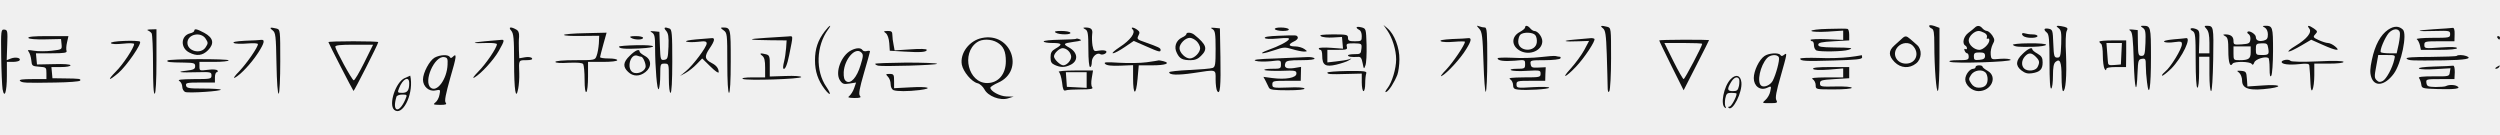
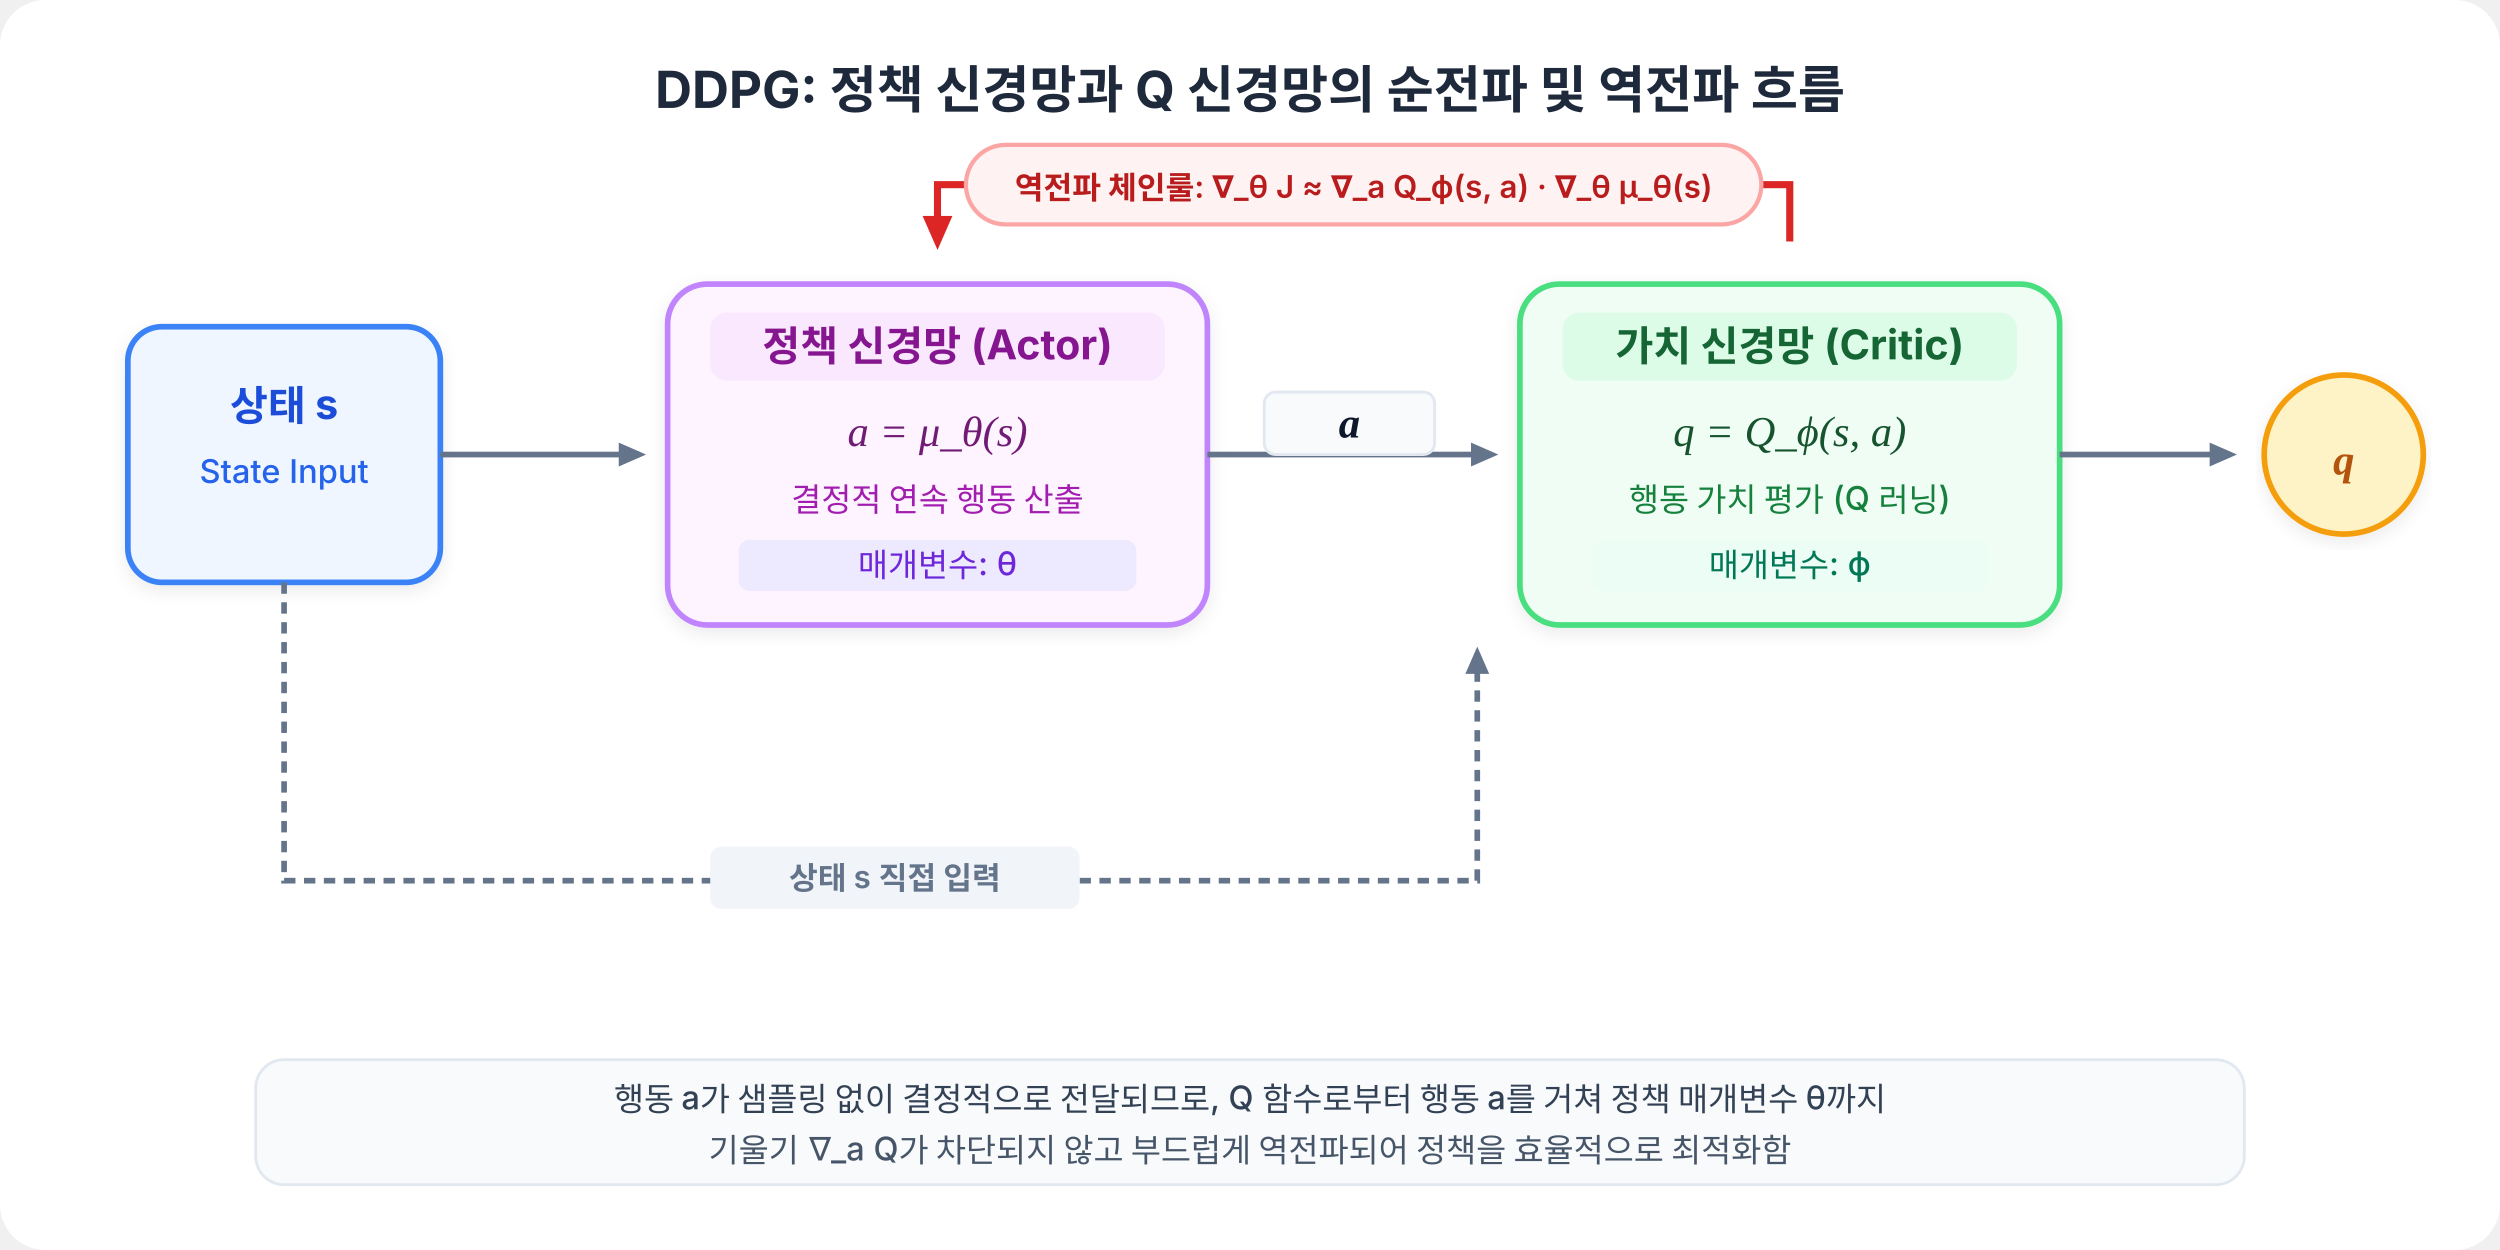
- <svg xmlns="http://www.w3.org/2000/svg" version="1.0" width="1454pt" height="78pt" viewBox="0 0 1454 78">
-   <g fill="none" stroke="none" transform="translate(0,78) scale(0.1,-0.1)">
-     <g fill="#111111">
-       <path d="M11220 629 c0 -5 7 -12 15 -15 12 -5 15 -25 15 -93 0 -134 12 -284 21 -269 5 7 9 92 9 190 l0 176 -30 11 c-19 6 -30 6 -30 0z" />
-       <path d="M4796 597 c-39 -51 -56 -101 -56 -167 0 -66 17 -116 56 -168 35 -45 42 -34 10 13 -64 93 -59 238 10 333 26 35 8 26 -20 -11z" />
-       <path d="M7890 620 c0 -4 7 -10 15 -14 9 -3 15 -18 15 -36 0 -28 -2 -30 -40 -30 -33 0 -40 3 -40 20 0 18 -7 20 -87 20 -66 -1 -83 -3 -70 -11 10 -6 41 -9 70 -7 l52 3 3 -34 3 -34 -70 5 c-39 3 -71 1 -71 -3 0 -5 5 -9 10 -9 6 0 10 -15 10 -34 0 -55 19 -67 82 -52 29 7 62 18 73 25 20 13 20 13 0 6 -11 -4 -44 -9 -72 -12 l-53 -6 0 37 0 36 59 0 c53 0 59 2 54 19 -4 17 1 19 42 19 45 -1 46 -2 43 -32 -3 -29 -6 -31 -40 -31 -21 0 -38 -3 -38 -7 0 -8 20 -11 56 -9 17 2 23 -5 29 -36 7 -36 8 -37 16 -14 6 14 8 67 7 120 -3 94 -3 95 -30 102 -16 4 -28 4 -28 -1z" />
-       <path d="M8069 602 c29 -42 51 -113 51 -167 0 -54 -24 -135 -51 -169 -12 -15 -15 -24 -7 -21 16 6 47 55 65 100 6 16 12 57 12 90 1 67 -29 146 -69 180 l-24 20 23 -33z" />
-       <path d="M8604 612 c16 -18 19 -44 24 -196 3 -97 9 -173 13 -170 5 3 9 88 9 190 0 152 -2 184 -14 184 -8 0 -23 3 -33 7 -17 6 -17 5 1 -15z" />
-       <path d="M8870 620 c0 -5 -13 -16 -29 -25 -53 -27 -52 -83 1 -111 56 -29 128 3 128 56 0 26 -26 60 -47 60 -6 0 -16 7 -23 15 -14 17 -30 20 -30 5z m59 -44 c7 -8 11 -27 9 -43 -7 -59 -108 -55 -108 5 0 15 5 33 12 40 17 17 73 15 87 -2z" />
-       <path d="M9322 616 c15 -11 19 -35 23 -152 2 -76 5 -159 5 -184 0 -33 3 -41 10 -30 5 8 10 94 10 191 0 175 0 177 -22 183 -36 9 -45 7 -26 -8z" />
-       <path d="M11485 619 c-5 -5 -22 -19 -37 -30 -28 -21 -38 -62 -18 -74 6 -3 10 -11 10 -16 0 -6 -4 -7 -10 -4 -6 3 -7 -1 -4 -9 3 -9 10 -16 15 -16 5 0 9 -9 9 -20 0 -18 -7 -20 -62 -20 -39 0 -57 -4 -48 -9 22 -12 361 -1 354 11 -4 6 -30 8 -60 6 -53 -5 -53 -5 -56 26 -2 17 4 43 11 57 13 24 13 29 -2 53 -10 14 -24 26 -31 26 -7 0 -19 7 -26 15 -14 17 -30 19 -45 4z m56 -30 c12 -6 18 -17 15 -25 -3 -9 -1 -12 4 -9 6 3 10 -1 10 -9 0 -22 -36 -56 -58 -56 -29 0 -62 29 -62 55 0 24 33 55 58 55 7 0 22 -5 33 -11z m4 -134 c0 -15 -8 -21 -32 -23 -29 -3 -33 0 -33 20 0 19 5 23 33 23 25 0 32 -4 32 -20z" />
-       <path d="M11973 616 c15 -12 17 -26 15 -92 -3 -71 -5 -79 -23 -79 -18 0 -20 8 -23 81 -3 78 -4 82 -27 87 -28 5 -32 -5 -10 -23 12 -10 15 -42 15 -172 0 -104 3 -157 10 -153 6 3 10 37 10 74 0 48 4 72 15 81 26 22 35 0 35 -86 0 -46 4 -84 9 -84 15 0 22 89 17 213 -4 68 -2 126 4 137 8 14 5 19 -13 24 -12 3 -29 6 -37 6 -12 -1 -11 -3 3 -14z" />
-       <path d="M12464 617 c14 -10 16 -25 14 -87 -3 -67 -5 -75 -23 -75 -18 0 -20 7 -21 75 l-1 75 -29 3 c-22 2 -25 0 -14 -7 12 -8 16 -44 20 -178 5 -169 17 -203 22 -63 3 69 5 75 26 78 20 3 22 -1 22 -40 0 -24 3 -67 7 -96 12 -100 23 -30 23 144 0 182 -1 184 -48 184 -14 0 -14 -2 2 -13z" />
-       <path d="M12833 612 c12 -13 17 -37 17 -80 l0 -62 -31 0 -30 0 2 67 c2 61 1 67 -21 75 -28 10 -42 0 -17 -13 15 -9 17 -28 17 -169 0 -100 4 -160 10 -160 6 0 10 37 10 90 l0 90 30 0 30 0 0 -100 c0 -57 4 -100 10 -100 5 0 10 76 12 185 3 193 3 195 -39 195 -14 0 -14 -2 0 -18z" />
-       <path d="M13173 619 c10 -6 17 -22 17 -39 0 -23 -5 -31 -24 -36 -29 -7 -46 1 -46 21 0 16 -38 40 -48 30 -4 -3 -1 -10 7 -14 7 -5 11 -19 9 -32 -3 -21 -9 -24 -50 -27 -45 -3 -48 -2 -48 21 0 25 -17 37 -48 37 -15 -1 -15 -2 1 -11 14 -8 17 -24 17 -84 0 -69 10 -99 25 -75 9 14 102 13 111 -2 5 -8 10 -5 15 9 7 19 63 37 82 26 4 -2 7 -30 7 -61 0 -41 3 -53 10 -42 5 8 10 74 10 146 0 139 -2 145 -48 144 -15 -1 -15 -2 1 -11z m19 -119 c6 -37 3 -40 -39 -40 -31 0 -33 2 -33 33 0 31 2 34 34 35 30 1 34 -2 38 -28z m-102 -24 c0 -38 -12 -46 -66 -46 -33 0 -34 1 -34 40 l0 40 50 0 50 0 0 -34z" />
-       <path d="M13430 615 c19 -22 -12 -61 -80 -102 -30 -18 -47 -33 -39 -33 8 0 41 16 73 35 l58 34 65 -29 c78 -35 110 -40 74 -10 -13 11 -32 20 -42 20 -10 0 -34 8 -54 17 -32 15 -34 18 -19 34 14 15 13 18 -8 33 -29 20 -44 21 -28 1z" />
-       <path d="M13889 607 c-44 -30 -76 -89 -94 -174 -11 -51 -12 -76 -4 -101 19 -59 79 -51 131 19 44 59 80 232 53 257 -23 22 -52 22 -86 -1z m68 -13 c3 -9 0 -40 -6 -70 l-12 -54 -43 0 c-23 0 -45 3 -49 6 -9 9 23 85 46 112 24 26 55 29 64 6z m-32 -161 c-11 -49 -46 -113 -67 -124 -16 -8 -24 -7 -35 4 -14 13 -14 24 -3 81 l12 66 50 0 c50 0 50 0 43 -27z" />
-       <path d="M1585 604 c18 -14 20 -29 23 -195 2 -108 7 -177 13 -174 5 4 9 86 9 189 0 182 0 184 -22 190 -37 9 -44 6 -23 -10z" />
-       <path d="M2973 602 c14 -16 17 -44 17 -183 0 -164 10 -228 24 -154 4 21 7 60 6 89 -3 78 -4 76 41 76 27 0 38 4 33 11 -4 7 -21 9 -40 6 l-34 -6 -2 47 c-1 26 -1 61 1 79 1 23 -4 35 -18 42 -32 18 -46 13 -28 -7z" />
-       <path d="M3874 601 c13 -15 16 -34 14 -92 -3 -68 -5 -74 -25 -77 -21 -3 -22 1 -25 80 l-3 83 -30 3 c-25 2 -27 1 -12 -8 14 -9 17 -25 17 -84 0 -119 12 -259 21 -244 5 7 9 43 9 81 0 65 1 67 25 67 25 0 25 -1 25 -85 0 -50 4 -85 10 -85 6 0 10 68 10 184 0 158 -2 185 -16 190 -29 11 -37 6 -20 -13z" />
-       <path d="M4208 604 c21 -15 22 -21 22 -190 0 -109 4 -174 10 -174 6 0 10 68 10 184 0 195 0 196 -48 196 -13 0 -11 -4 6 -16z" />
-       <path d="M6313 609 c14 -8 17 -26 17 -114 0 -63 4 -105 10 -105 6 0 10 13 10 30 0 29 30 57 49 45 14 -8 42 6 35 17 -4 5 -21 7 -40 4 -32 -6 -33 -5 -40 29 -3 19 -4 48 -2 65 5 30 -6 40 -40 40 -15 -1 -15 -2 1 -11z" />
-       <path d="M6588 608 c18 -18 -13 -61 -76 -102 -30 -20 -48 -36 -39 -36 8 0 39 16 68 36 l53 36 71 -31 c77 -34 85 -36 85 -21 0 11 -11 16 -92 45 -44 15 -47 18 -37 38 9 17 8 23 -7 34 -22 16 -42 17 -26 1z" />
-       <path d="M7053 610 c14 -9 17 -27 17 -114 0 -90 -2 -105 -17 -111 -10 -4 -71 -9 -135 -12 -65 -3 -118 -9 -118 -13 0 -17 50 -18 140 -5 138 21 130 24 130 -37 0 -29 4 -60 9 -67 17 -27 22 26 19 199 l-3 165 -30 3 c-25 2 -27 1 -12 -8z" />
-       <path d="M7415 610 c3 -5 24 -10 46 -10 24 0 38 4 34 10 -3 6 -24 10 -46 10 -24 0 -38 -4 -34 -10z" />
-       <path d="M10632 612 c-59 -1 -100 -7 -97 -12 3 -5 45 -7 95 -4 l90 6 0 -27 0 -27 -95 4 c-52 2 -95 0 -95 -4 0 -4 5 -8 10 -8 6 0 10 -11 10 -24 0 -13 7 -27 16 -30 22 -8 154 -6 184 4 34 11 20 13 -85 14 -73 1 -90 4 -90 16 0 12 19 16 90 20 l90 5 0 32 c0 18 -4 34 -10 35 -5 2 -56 2 -113 0z" />
-       <path d="M14155 610 c-116 -7 -108 -14 13 -10 77 2 82 1 82 -19 0 -20 -5 -21 -102 -21 -57 0 -98 -4 -92 -8 6 -4 14 -19 18 -34 l6 -28 105 0 c65 0 105 4 105 10 0 7 -33 8 -95 4 -93 -7 -95 -6 -95 15 0 20 5 21 88 21 l87 0 1 40 c1 25 -3 39 -10 38 -6 -1 -56 -5 -111 -8z" />
-       <path d="M7 452 c1 -86 5 -172 8 -191 11 -58 25 -15 25 77 l0 82 34 0 c19 0 37 4 40 9 9 14 -22 21 -50 11 l-25 -10 3 88 c3 82 2 88 -17 90 -19 1 -20 -4 -18 -156z" />
-       <path d="M860 603 c8 -3 18 -11 22 -17 4 -6 8 -89 8 -184 0 -113 3 -171 10 -167 6 4 10 78 10 191 l0 184 -32 -1 c-18 0 -26 -3 -18 -6z" />
-       <path d="M1130 601 c0 -5 -11 -12 -25 -15 -54 -14 -57 -84 -5 -111 44 -23 78 -19 110 13 38 39 31 72 -22 101 -43 23 -58 26 -58 12z m66 -46 c15 -23 15 -27 0 -50 -28 -43 -106 -23 -106 26 0 50 78 67 106 24z" />
-       <path d="M5152 587 c10 -8 18 -31 20 -58 l3 -44 85 -5 c95 -6 130 -3 130 10 0 6 -40 7 -93 3 l-94 -6 -6 33 c-4 18 -7 43 -7 56 0 20 -5 24 -27 24 -25 -1 -26 -2 -11 -13z" />
-       <path d="M6140 590 c20 -13 93 -13 85 0 -3 6 -27 10 -53 10 -34 0 -43 -3 -32 -10z" />
-       <path d="M3280 577 c0 -5 46 -7 103 -6 l102 1 -2 -45 c-2 -24 -7 -56 -13 -71 -9 -26 -10 -26 -125 -26 -68 0 -115 -4 -115 -10 0 -6 31 -8 77 -5 53 2 80 0 85 -8 4 -7 8 -47 8 -90 0 -50 4 -76 10 -72 6 3 10 44 10 91 l0 84 85 0 c50 0 85 4 85 10 0 6 -22 10 -50 10 -27 0 -50 3 -50 8 0 4 9 37 19 74 l19 68 -124 -3 c-68 -1 -124 -6 -124 -10z" />
-       <path d="M6900 582 c0 -5 -11 -14 -25 -20 -36 -17 -49 -56 -30 -91 16 -33 33 -41 81 -41 24 0 43 8 59 25 41 40 33 65 -39 123 -17 14 -46 16 -46 4z m60 -42 c11 -11 20 -29 20 -40 0 -26 -34 -60 -60 -60 -26 0 -60 34 -60 60 0 26 34 60 60 60 11 0 29 -9 40 -20z" />
-       <path d="M11760 582 c0 -5 7 -13 16 -16 25 -10 74 -7 74 4 0 6 -13 10 -29 10 -16 0 -36 3 -45 6 -9 3 -16 2 -16 -4z" />
-       <path d="M7437 572 c-56 -2 -85 -6 -81 -13 4 -6 32 -7 76 -3 53 5 69 4 64 -5 -9 -14 -57 -39 -121 -62 -27 -10 -42 -18 -32 -19 10 0 42 9 72 19 49 17 59 18 101 5 26 -8 57 -14 68 -14 21 1 21 1 2 15 -11 8 -35 15 -53 15 -40 0 -43 12 -7 29 14 6 24 17 22 23 -5 15 -4 14 -111 10z" />
-       <path d="M165 559 c4 -6 43 -9 98 -8 l92 2 3 -30 c3 -31 3 -31 -57 -38 -33 -4 -79 -4 -103 0 -36 6 -41 5 -31 -6 6 -8 13 -30 15 -49 3 -33 5 -35 46 -38 41 -3 42 -4 42 -38 l0 -34 -82 0 c-56 0 -79 -3 -72 -10 12 -12 26 -13 207 -10 75 1 140 6 143 11 6 11 -3 12 -91 13 l-70 1 -3 33 -3 32 55 0 c31 0 56 4 56 10 0 6 -39 9 -97 7 l-98 -2 -3 33 -3 32 91 0 c74 0 91 3 87 14 -3 7 -2 30 3 50 l8 36 -120 0 c-81 0 -117 -3 -113 -11z" />
-       <path d="M3670 560 c20 -13 70 -13 70 0 0 6 -19 10 -42 10 -32 0 -39 -3 -28 -10z" />
-       <path d="M4455 560 c-118 -7 -108 -13 25 -14 l95 -1 -3 -45 c-2 -25 -7 -60 -12 -79 -5 -19 -7 -37 -4 -40 9 -10 23 23 34 79 24 121 25 110 -7 108 -15 -1 -73 -5 -128 -8z" />
-       <path d="M5711 559 c-74 -15 -129 -89 -117 -155 8 -41 57 -100 91 -108 14 -3 31 -19 40 -35 20 -40 92 -68 138 -53 l32 10 -41 1 c-39 1 -94 31 -94 51 0 5 20 18 45 29 158 70 76 296 -94 260z m89 -26 c36 -21 50 -52 50 -109 0 -76 -44 -127 -109 -127 -109 0 -152 172 -59 237 29 21 83 20 118 -1z" />
-       <path d="M11060 554 c-8 -7 -27 -25 -42 -38 -36 -32 -35 -60 1 -97 36 -36 86 -39 125 -8 33 26 36 80 6 107 -11 9 -29 25 -40 35 -23 20 -30 20 -50 1z m64 -39 c43 -43 20 -105 -39 -105 -57 0 -85 60 -45 100 24 24 63 26 84 5z" />
-       <path d="M14525 560 c3 -5 8 -10 11 -10 2 0 4 5 4 10 0 6 -5 10 -11 10 -5 0 -7 -4 -4 -10z" />
-       <path d="M4050 551 c-44 -4 -68 -9 -58 -13 10 -4 40 -4 68 -1 41 5 50 3 50 -10 0 -21 -80 -128 -121 -161 l-34 -28 33 18 c18 10 47 33 64 51 l32 33 48 -47 c27 -27 48 -41 48 -33 0 22 -14 40 -40 53 -42 22 -45 39 -12 87 30 44 32 62 9 58 -7 -1 -46 -4 -87 -7z" />
-       <path d="M6258 554 c-2 -2 -46 -4 -96 -5 -51 -1 -92 -5 -92 -10 0 -5 23 -9 50 -9 57 0 62 -8 20 -32 -24 -14 -30 -24 -30 -51 0 -27 5 -36 25 -45 33 -15 57 -15 89 0 49 22 46 72 -5 101 -38 21 -35 25 22 33 51 7 55 9 35 17 -8 3 -16 4 -18 1z m-44 -70 c9 -8 16 -24 16 -34 0 -22 -26 -50 -46 -50 -17 0 -54 35 -54 52 0 18 31 48 51 48 10 0 25 -7 33 -16z" />
-       <path d="M8445 553 c-52 -3 -75 -7 -65 -13 8 -5 43 -6 77 -3 35 3 63 3 63 0 0 -18 -68 -118 -108 -161 -26 -26 -38 -44 -27 -38 32 17 110 102 143 157 30 48 33 67 9 63 -7 -1 -48 -4 -92 -5z" />
-       <path d="M9160 550 c-83 -7 -68 -14 24 -10 l58 2 -28 -53 c-16 -29 -51 -77 -79 -108 -58 -63 -31 -54 31 11 48 50 116 153 107 162 -4 3 -13 5 -22 4 -9 -1 -50 -4 -91 -8z" />
-       <path d="M12640 551 c-41 -4 -60 -9 -52 -15 7 -4 33 -5 58 -1 39 5 44 4 44 -12 0 -27 -65 -134 -98 -160 -15 -13 -22 -23 -16 -23 6 0 29 19 52 41 64 65 122 187 84 177 -4 -1 -36 -4 -72 -7z" />
-       <path d="M722 542 c-51 -2 -80 -7 -77 -13 4 -6 32 -7 71 -3 35 4 64 3 64 -2 0 -21 -65 -120 -106 -160 -52 -53 -44 -58 14 -9 48 41 139 173 126 183 -5 4 -46 6 -92 4z" />
-       <path d="M1425 543 c-52 -3 -75 -7 -65 -13 8 -5 43 -6 77 -3 37 3 63 2 63 -4 0 -18 -63 -109 -108 -157 -26 -26 -38 -44 -26 -38 34 18 95 83 136 146 36 56 41 78 15 74 -7 -1 -48 -4 -92 -5z" />
-       <path d="M2820 540 c-84 -7 -76 -14 13 -10 31 1 57 -2 57 -7 0 -21 -64 -115 -107 -158 -28 -29 -38 -43 -24 -36 37 21 110 99 142 155 34 60 35 67 12 64 -10 -1 -52 -4 -93 -8z" />
-       <path d="M9650 545 c0 -3 32 -69 71 -148 l71 -142 74 145 c41 79 74 146 74 147 0 1 -65 2 -145 2 -80 0 -145 -2 -145 -4z m250 -20 c0 -13 -101 -205 -108 -205 -4 0 -31 47 -60 105 l-52 105 110 0 c61 0 110 -2 110 -5z" />
-       <path d="M12210 538 c0 -4 5 -10 10 -13 6 -3 10 -34 10 -68 0 -34 5 -69 10 -77 6 -10 10 -11 10 -2 0 8 18 12 58 12 l57 0 1 78 0 77 -78 0 c-43 0 -78 -3 -78 -7z m128 -70 l-3 -63 -37 -3 c-35 -3 -38 -1 -39 25 -1 15 -3 45 -5 66 l-3 37 45 0 45 0 -3 -62z" />
-       <path d="M1910 535 c0 -5 139 -275 146 -284 3 -3 144 274 144 284 0 3 -65 5 -145 5 -80 0 -145 -2 -145 -5z m208 -120 c-29 -58 -56 -104 -61 -102 -11 3 -106 178 -107 195 0 9 28 12 110 12 l110 0 -52 -105z" />
-       <path d="M11707 519 c11 -11 31 -13 121 -11 39 1 72 6 72 12 0 5 -41 9 -101 8 -55 0 -96 -5 -92 -9z" />
-       <path d="M3600 509 c0 -12 34 -15 118 -11 117 6 102 22 -18 19 -55 -1 -100 -5 -100 -8z" />
-       <path d="M4950 487 c-57 -29 -95 -128 -65 -174 15 -22 22 -24 55 -19 l39 6 -11 -32 c-6 -18 -19 -38 -27 -45 -13 -10 -9 -12 28 -13 35 0 41 3 32 13 -8 11 -2 43 24 133 19 65 35 122 35 125 0 4 -8 5 -19 2 -10 -3 -22 0 -25 6 -9 14 -35 14 -66 -2z m55 -86 c-21 -71 -57 -111 -83 -94 -12 8 -16 23 -15 53 4 76 68 149 102 115 13 -12 12 -22 -4 -74z" />
-       <path d="M11763 466 c-40 -38 -42 -68 -6 -96 21 -16 37 -20 61 -16 47 7 62 23 62 63 0 27 -6 37 -30 51 -16 9 -30 20 -30 25 0 15 -26 4 -57 -27z m77 -16 c23 -23 24 -33 10 -61 -12 -22 -59 -26 -78 -7 -17 17 -15 48 5 70 21 23 38 23 63 -2z" />
-       <path d="M3663 456 c-39 -37 -42 -64 -10 -94 29 -28 67 -28 101 -1 37 29 36 73 -4 94 -16 9 -30 20 -30 25 0 18 -25 8 -57 -24z m66 -6 c12 0 31 -48 25 -63 -9 -26 -49 -40 -73 -28 -39 22 -15 112 26 97 8 -3 18 -6 22 -6z" />
-       <path d="M4433 456 c13 -10 17 -28 17 -70 l0 -56 -72 0 c-46 0 -67 -4 -58 -9 20 -11 340 -1 340 11 0 5 -40 8 -92 6 l-91 -3 0 62 c1 54 -2 62 -21 67 -34 9 -42 6 -23 -8z" />
-       <path d="M10262 454 c-31 -21 -62 -86 -62 -128 0 -47 37 -75 77 -57 25 12 26 11 19 -20 -3 -17 -16 -40 -28 -50 -21 -19 -21 -19 26 -19 42 0 46 2 37 18 -7 13 0 51 25 137 38 134 40 142 20 126 -10 -8 -16 -9 -21 -1 -9 15 -68 12 -93 -6z m84 -8 c6 -15 -17 -100 -36 -136 -14 -26 -51 -41 -67 -28 -26 21 -6 116 34 160 19 21 61 24 69 4z" />
-       <path d="M2528 445 c-30 -17 -68 -88 -68 -128 0 -40 35 -71 72 -63 30 6 30 5 24 -25 -3 -18 -14 -38 -24 -45 -15 -12 -12 -13 27 -14 34 0 41 3 33 13 -8 9 0 49 27 145 37 125 39 146 14 121 -8 -8 -13 -8 -17 0 -10 15 -56 13 -88 -4z m75 -41 c-3 -84 -62 -164 -98 -134 -44 36 22 186 78 178 19 -3 22 -9 20 -44z" />
-       <path d="M8960 448 c-41 -5 -114 -7 -162 -4 -49 2 -88 1 -88 -3 0 -14 37 -19 100 -14 60 6 60 6 60 -21 0 -24 -3 -26 -47 -26 -29 0 -43 -4 -35 -8 7 -5 49 -7 92 -4 76 4 80 4 80 -17 0 -20 -5 -21 -97 -21 -72 -1 -93 -3 -80 -11 9 -5 17 -21 17 -33 0 -18 6 -25 28 -27 46 -6 182 2 182 11 0 5 -43 6 -95 3 -92 -6 -95 -5 -95 16 0 20 5 21 83 21 l84 0 1 39 2 40 -43 -2 c-37 -2 -42 1 -45 21 -3 21 -1 22 82 22 47 0 88 5 91 10 3 6 2 10 -4 10 -5 0 -15 2 -23 4 -7 2 -47 -1 -88 -6z" />
-       <path d="M10755 448 c-38 -5 -118 -8 -177 -5 -60 2 -108 0 -108 -4 0 -14 28 -16 193 -11 132 4 167 7 167 18 0 8 -1 13 -2 13 -2 -1 -34 -6 -73 -11z" />
-       <path d="M14288 455 c-3 -3 -72 -5 -153 -6 -101 0 -145 -3 -138 -10 12 -12 28 -12 215 -10 127 2 171 10 132 25 -19 7 -49 8 -56 1z" />
-       <path d="M7420 440 c-104 -3 -137 -7 -117 -14 16 -5 55 -5 88 -2 58 7 59 7 59 -19 0 -24 -3 -25 -52 -25 -28 0 -48 -3 -44 -7 4 -4 47 -6 97 -5 82 3 89 2 89 -16 0 -25 -63 -36 -140 -26 l-52 7 13 -24 c6 -13 15 -31 19 -39 6 -12 28 -15 109 -15 63 0 100 4 98 10 -2 6 -40 9 -95 6 -88 -3 -92 -2 -92 18 0 20 5 21 83 21 l82 0 1 40 1 41 -42 -7 c-45 -6 -59 3 -49 30 5 13 23 16 91 16 53 0 82 4 78 10 -3 6 -23 9 -43 8 -20 -1 -102 -5 -182 -8z" />
-       <path d="M974 428 c-6 -9 10 -11 96 -12 58 -1 65 -3 65 -21 0 -17 -9 -21 -50 -26 -67 -8 -39 -12 63 -9 77 2 82 1 82 -19 0 -20 -5 -21 -102 -21 -75 -1 -98 -3 -85 -11 9 -5 17 -21 17 -33 0 -13 8 -27 17 -31 21 -8 216 5 207 14 -3 3 -49 6 -102 6 -84 0 -97 2 -100 18 -3 15 6 17 82 17 l86 0 0 30 c0 17 5 30 11 30 5 0 7 5 4 10 -4 6 -26 8 -56 4 -48 -6 -49 -6 -49 20 l0 26 85 0 c47 0 85 4 85 9 0 10 -350 9 -356 -1z" />
-       <path d="M13293 432 c-13 -2 -23 -7 -23 -12 0 -14 42 -19 102 -13 45 5 58 3 59 -8 3 -26 5 -64 7 -109 3 -71 22 -27 22 53 l0 67 85 0 c50 0 85 4 85 10 0 6 -53 8 -151 3 -89 -4 -154 -2 -157 3 -4 5 -17 8 -29 6z" />
-       <path d="M6670 418 c-36 -5 -108 -6 -160 -3 -79 5 -93 4 -82 -7 9 -9 36 -12 88 -10 l74 3 0 -75 c0 -102 17 -106 26 -6 l7 80 78 0 c77 0 110 12 66 24 -12 3 -24 5 -27 5 -3 -1 -34 -6 -70 -11z" />
-       <path d="M5090 409 c0 -4 8 -9 18 -11 28 -6 342 3 342 11 0 4 -81 7 -180 7 -99 -1 -180 -4 -180 -7z" />
-       <path d="M11490 390 c0 -5 -6 -10 -13 -10 -21 0 -47 -34 -47 -62 0 -33 39 -68 77 -68 75 0 113 84 53 118 -16 9 -30 20 -30 25 0 4 -9 7 -20 7 -11 0 -20 -4 -20 -10z m58 -32 c7 -7 12 -24 12 -38 0 -34 -17 -50 -52 -50 -18 0 -33 8 -44 25 -15 23 -15 27 0 50 18 27 63 34 84 13z" />
-       <path d="M14155 393 c-60 -2 -94 -7 -86 -12 7 -5 51 -6 98 -3 l85 5 -4 -24 c-3 -23 -5 -24 -95 -23 -65 0 -90 -3 -84 -10 5 -6 11 -22 13 -36 3 -24 5 -25 97 -28 101 -3 138 3 111 17 -16 9 -49 9 -65 0 -6 -3 -32 -5 -60 -5 -44 1 -50 4 -53 24 -3 21 -1 22 80 22 l83 0 2 40 c0 25 -3 39 -10 38 -7 -1 -57 -4 -112 -5z" />
-       <path d="M14520 390 c-9 -6 -10 -10 -3 -10 6 0 15 5 18 10 8 12 4 12 -15 0z" />
-       <path d="M10545 379 c5 -6 36 -8 91 -4 l84 7 0 -26 0 -26 -97 0 c-72 -1 -93 -3 -80 -11 9 -5 17 -21 17 -34 0 -25 0 -25 105 -25 59 0 105 4 105 9 0 6 -40 9 -92 8 -87 -2 -93 -1 -93 18 0 18 8 20 85 25 l85 5 0 33 0 32 -108 0 c-73 0 -106 -3 -102 -11z" />
-       <path d="M6158 362 c7 -5 15 -32 19 -61 4 -40 9 -51 20 -47 8 4 49 6 90 6 59 0 73 3 65 13 -6 7 -7 28 -2 55 l7 42 -106 0 c-58 0 -100 -4 -93 -8z m162 -47 l0 -46 -57 3 -58 3 -3 43 -3 42 60 0 61 0 0 -45z" />
-       <path d="M7720 358 c0 -10 13 -11 118 -8 l82 2 0 -51 c0 -28 5 -51 10 -51 6 0 10 20 10 44 0 24 3 51 6 59 5 13 -11 15 -110 14 -64 -1 -116 -5 -116 -9z" />
-       <path d="M13023 357 c9 -8 17 -28 17 -45 0 -50 45 -62 164 -46 81 12 49 24 -43 17 l-90 -6 -3 44 c-3 41 -5 44 -33 47 -27 2 -28 1 -12 -11z" />
-       <path d="M5164 334 c9 -8 16 -28 16 -44 0 -16 7 -30 16 -34 20 -8 85 -8 151 0 86 11 51 22 -52 16 l-95 -5 0 42 c0 37 -2 41 -26 41 -23 0 -24 -1 -10 -16z" />
-       <path d="M2354 326 c-53 -23 -96 -155 -61 -185 46 -38 109 81 96 182 -1 9 -3 17 -3 17 -1 -1 -15 -7 -32 -14z m26 -30 c0 -42 -11 -56 -41 -56 -27 0 -28 2 -18 27 21 55 59 74 59 29z m-22 -93 c-37 -87 -80 -75 -52 15 2 6 17 12 33 12 29 0 30 -1 19 -27z" />
-       <path d="M10064 318 c-39 -42 -59 -147 -32 -164 7 -5 8 -3 4 5 -5 7 -5 28 -2 47 6 30 11 34 36 34 17 0 30 -2 30 -5 0 -19 -31 -75 -41 -75 -7 0 -9 -3 -6 -7 24 -23 81 90 75 148 -4 42 -34 50 -64 17z m50 3 c3 -5 3 -23 0 -40 -6 -26 -11 -31 -35 -31 -33 0 -36 10 -12 51 17 29 37 37 47 20z" />
-     </g>
+ <svg xmlns="http://www.w3.org/2000/svg" viewBox="0 0 880 440" width="100%" height="100%">
+   <defs>
+     <style>
+       .title { font-family: -apple-system, BlinkMacSystemFont, "Apple SD Gothic Neo", "Pretendard", "Segoe UI", sans-serif; font-size: 18px; font-weight: 700; fill: #1e293b; text-anchor: middle; }
+       .box-title { font-family: -apple-system, BlinkMacSystemFont, "Apple SD Gothic Neo", "Pretendard", "Segoe UI", sans-serif; font-size: 14.5px; font-weight: 700; text-anchor: middle; }
+       .box-desc { font-family: -apple-system, BlinkMacSystemFont, "Apple SD Gothic Neo", "Pretendard", "Segoe UI", sans-serif; font-size: 11.5px; font-weight: 500; text-anchor: middle; }
+       .math { font-family: "Cambria Math", "Times New Roman", serif; font-size: 15px; font-style: italic; text-anchor: middle; }
+       .flow-label { font-family: -apple-system, BlinkMacSystemFont, "Apple SD Gothic Neo", "Pretendard", "Segoe UI", sans-serif; font-size: 11px; font-weight: 600; text-anchor: middle; }
+     </style>
+     <filter id="shadow" x="-5%" y="-5%" width="110%" height="115%">
+       <feDropShadow dx="0" dy="2" stdDeviation="3" flood-opacity="0.08" />
+     </filter>
+     <marker id="arrow" viewBox="0 0 10 10" refX="6" refY="5" markerWidth="6" markerHeight="6" orient="auto">
+       <path d="M 0 1.5 L 8 5 L 0 8.5 z" fill="#64748b" />
+     </marker>
+     <marker id="arrowBack" viewBox="0 0 10 10" refX="6" refY="5" markerWidth="6" markerHeight="6" orient="auto">
+       <path d="M 0 1.5 L 8 5 L 0 8.5 z" fill="#dc2626" />
+     </marker>
+   </defs>
+   <rect width="880" height="440" fill="#ffffff" rx="16" />
+   <text class="title" x="440" y="38">DDPG: 정책 신경망과 Q 신경망의 순전파 및 역전파 흐름</text>
+   <g transform="translate(100, 160)" filter="url(#shadow)">
+     <rect x="-55" y="-45" width="110" height="90" rx="12" fill="#eff6ff" stroke="#3b82f6" stroke-width="2" />
+     <text class="box-title" x="0" y="-12" fill="#1d4ed8">상태 s</text>
+     <text class="box-desc" x="0" y="10" fill="#2563eb">State Input</text>
+   </g>
+   <path d="M 155 160 L 225 160" fill="none" stroke="#64748b" stroke-width="2" marker-end="url(#arrow)" />
+   <path d="M 100 205 L 100 310 L 520 310 L 520 230" fill="none" stroke="#64748b" stroke-width="2" stroke-dasharray="4,3" marker-end="url(#arrow)" />
+   <rect x="250" y="298" width="130" height="22" rx="4" fill="#f1f5f9" />
+   <text class="flow-label" x="315" y="313" fill="#64748b">상태 s 직접 입력</text>
+   <g transform="translate(330, 160)" filter="url(#shadow)">
+     <rect x="-95" y="-60" width="190" height="120" rx="14" fill="#fdf4ff" stroke="#c084fc" stroke-width="2" />
+     <rect x="-80" y="-50" width="160" height="24" rx="6" fill="#fae8ff" />
+     <text class="box-title" x="0" y="-33" fill="#86198f">정책 신경망 (Actor)</text>
+     <text class="math" x="0" y="-3" fill="#701a75" font-size="17">a = μ_θ(s)</text>
+     <text class="box-desc" x="0" y="20" fill="#a21caf">결정적 연속 행동 산출</text>
+     <rect x="-70" y="30" width="140" height="18" rx="4" fill="#ede9fe" />
+     <text class="box-desc" x="0" y="43" fill="#6d28d9" font-weight="700">매개변수: θ</text>
+   </g>
+   <path d="M 425 160 L 525 160" fill="none" stroke="#64748b" stroke-width="2" marker-end="url(#arrow)" />
+   <rect x="445" y="138" width="60" height="22" rx="4" fill="#f8fafc" stroke="#e2e8f0" />
+   <text class="math" x="475" y="154" fill="#0f172a" font-weight="bold">a</text>
+   <g transform="translate(630, 160)" filter="url(#shadow)">
+     <rect x="-95" y="-60" width="190" height="120" rx="14" fill="#f0fdf4" stroke="#4ade80" stroke-width="2" />
+     <rect x="-80" y="-50" width="160" height="24" rx="6" fill="#dcfce7" />
+     <text class="box-title" x="0" y="-33" fill="#166534">가치 신경망 (Critic)</text>
+     <text class="math" x="0" y="-3" fill="#14532d" font-size="17">q = Q_ϕ(s, a)</text>
+     <text class="box-desc" x="0" y="20" fill="#15803d">행동 가치 평가 (Q 러닝)</text>
+     <rect x="-70" y="30" width="140" height="18" rx="4" fill="#ecfdf5" />
+     <text class="box-desc" x="0" y="43" fill="#047857" font-weight="700">매개변수: ϕ</text>
+   </g>
+   <path d="M 725 160 L 785 160" fill="none" stroke="#64748b" stroke-width="2" marker-end="url(#arrow)" />
+   <g transform="translate(825, 160)" filter="url(#shadow)">
+     <circle cx="0" cy="0" r="28" fill="#fef3c7" stroke="#f59e0b" stroke-width="2" />
+     <text class="math" x="0" y="7" fill="#b45309" font-size="20" font-weight="bold">q</text>
+   </g>
+   <path d="M 630 85 L 630 65 L 330 65 L 330 85" fill="none" stroke="#dc2626" stroke-width="2.5" marker-end="url(#arrowBack)" />
+   <g transform="translate(480, 65)">
+     <rect x="-140" y="-14" width="280" height="28" rx="14" fill="#fef2f2" stroke="#fca5a5" stroke-width="1.5" />
+     <text class="flow-label" x="0" y="5" fill="#b91c1c">역전파 체인룰: ∇_θ J ≈ ∇_a Q_ϕ(s, a) · ∇_θ μ_θ(s)</text>
+   </g>
+   <g transform="translate(440, 395)">
+     <rect x="-350" y="-22" width="700" height="44" rx="10" fill="#f8fafc" stroke="#e2e8f0" />
+     <text class="box-desc" x="0" y="-4" fill="#334155" font-weight="600">행동 a가 샘플링 없이 결정적으로 전달되므로, Q 함수로부터 행동 a를 거쳐 정책 매개변수 θ까지</text>
+     <text class="box-desc" x="0" y="14" fill="#475569">기울기 ∇_a Q가 차단되지 않고 부드럽게 역전파되어 정책을 효율적으로 최적화함</text>
  </g>
</svg>
